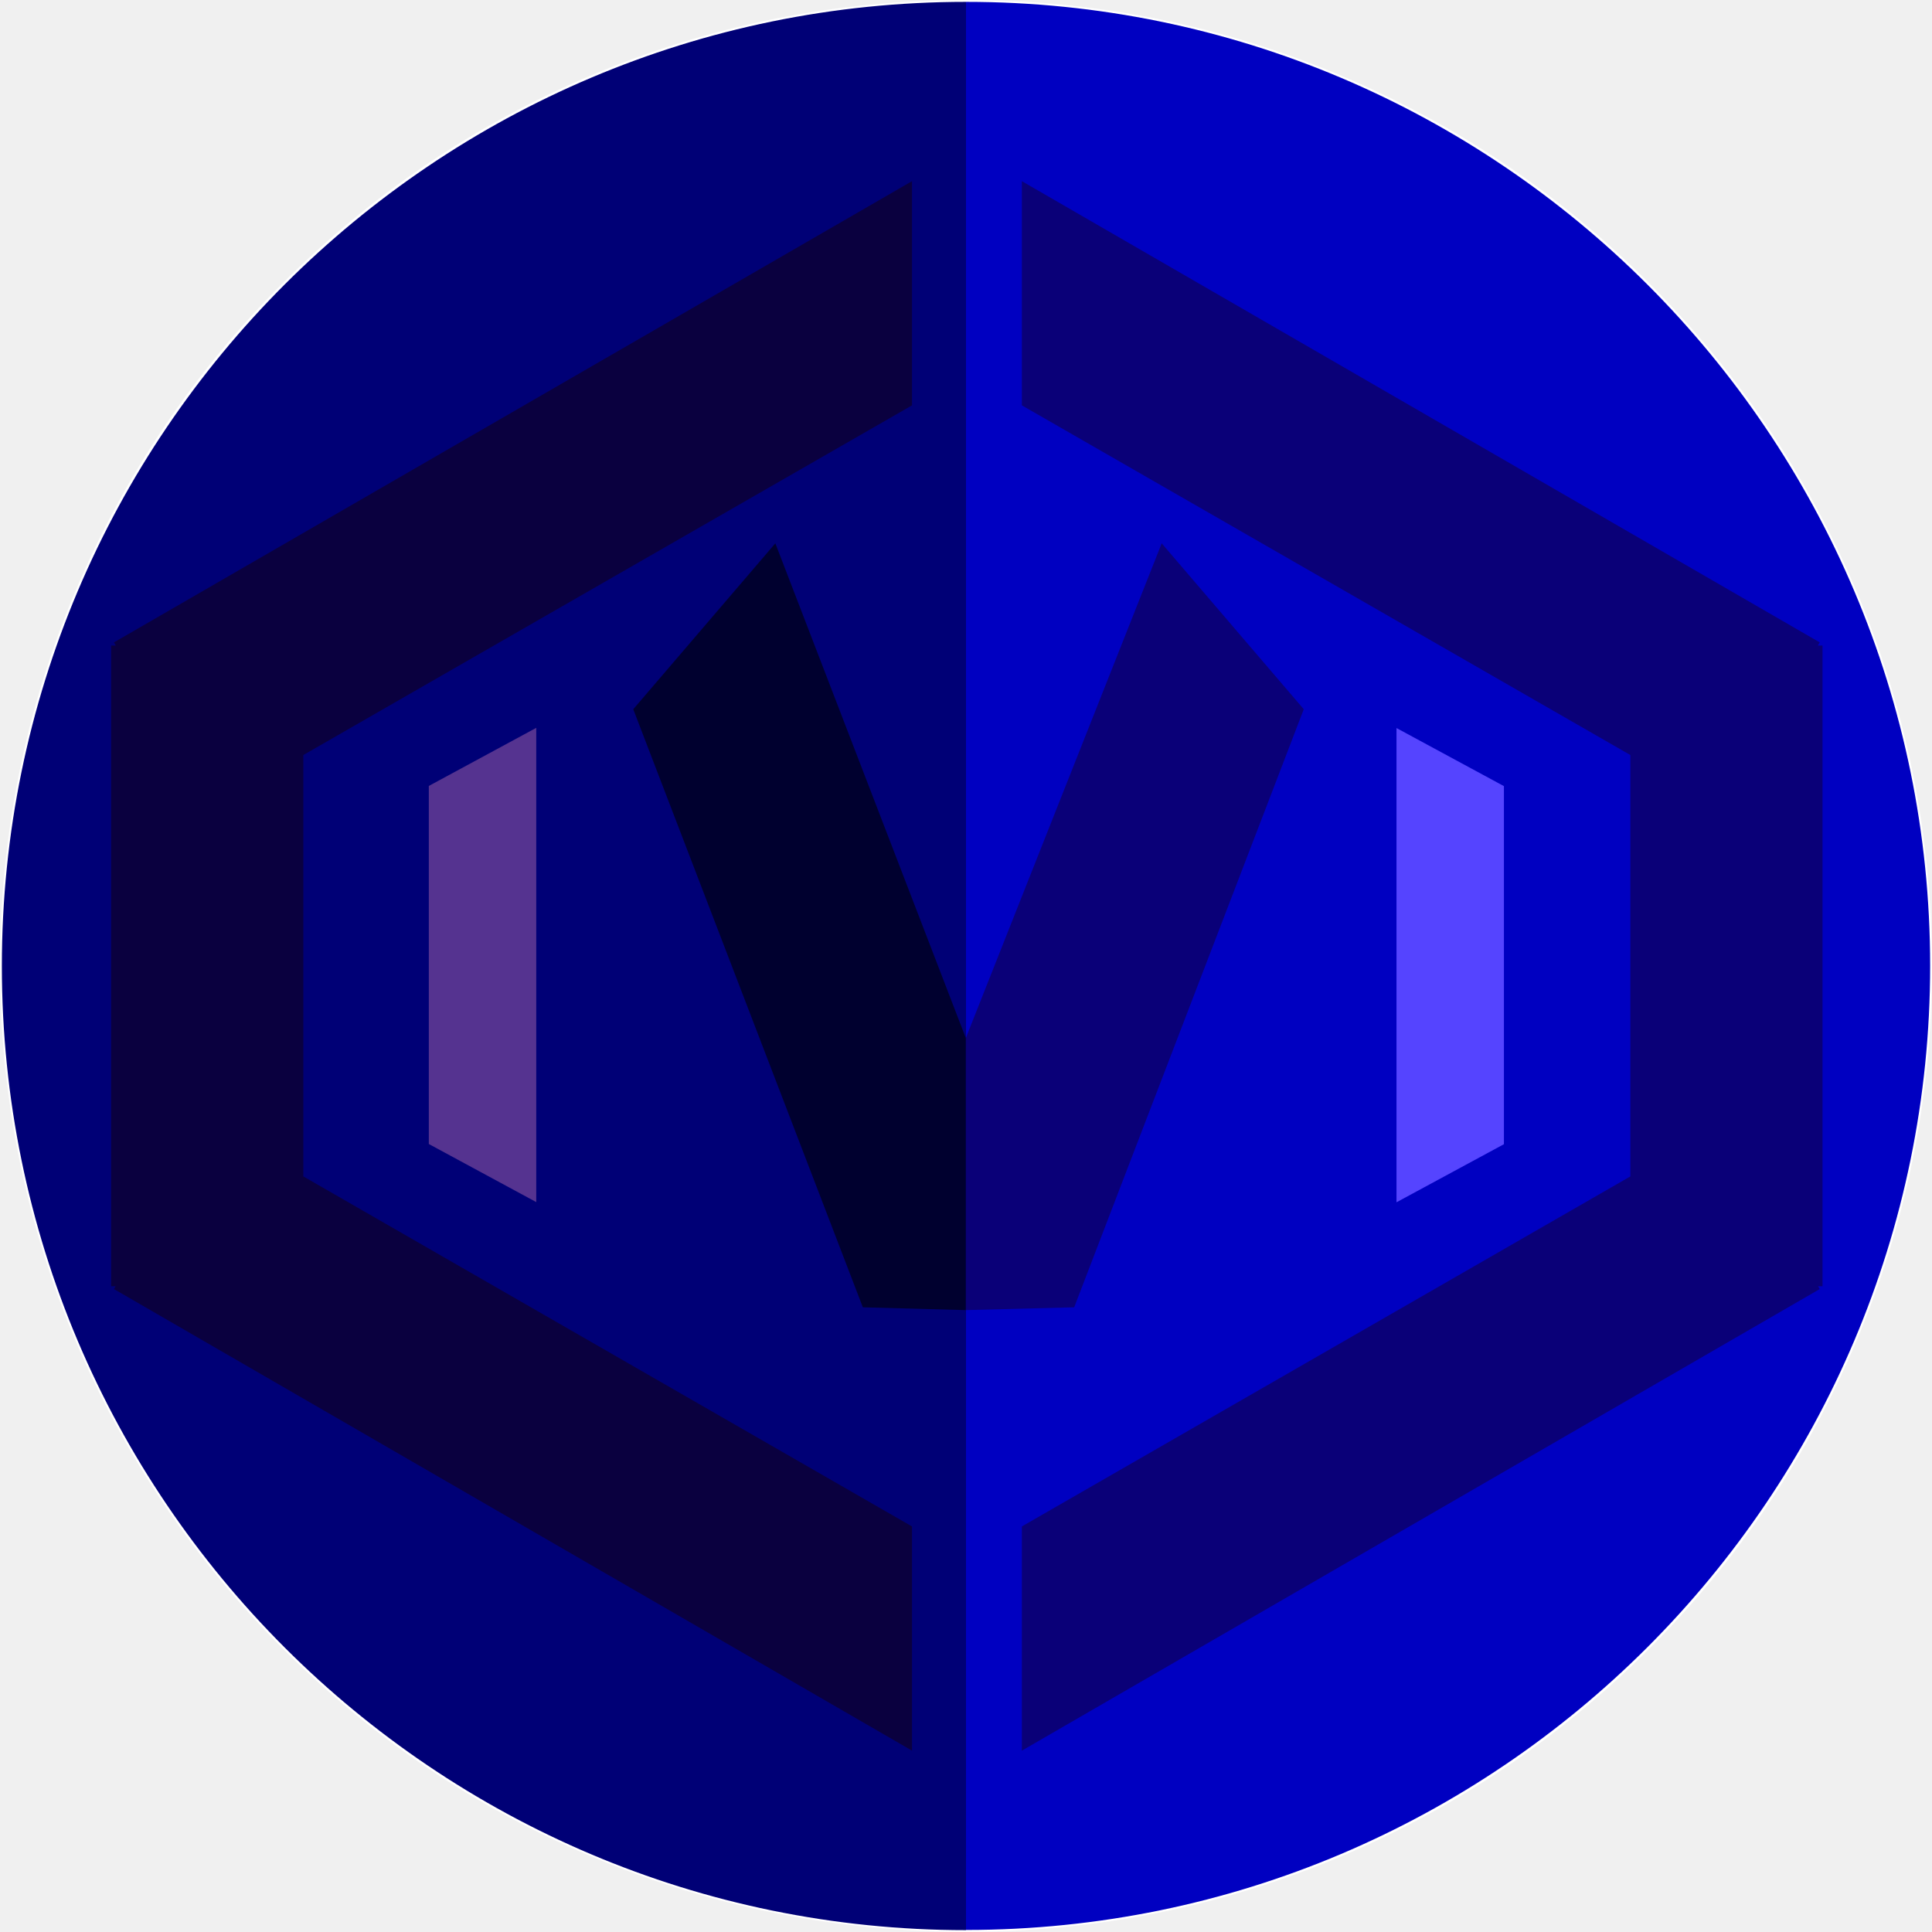
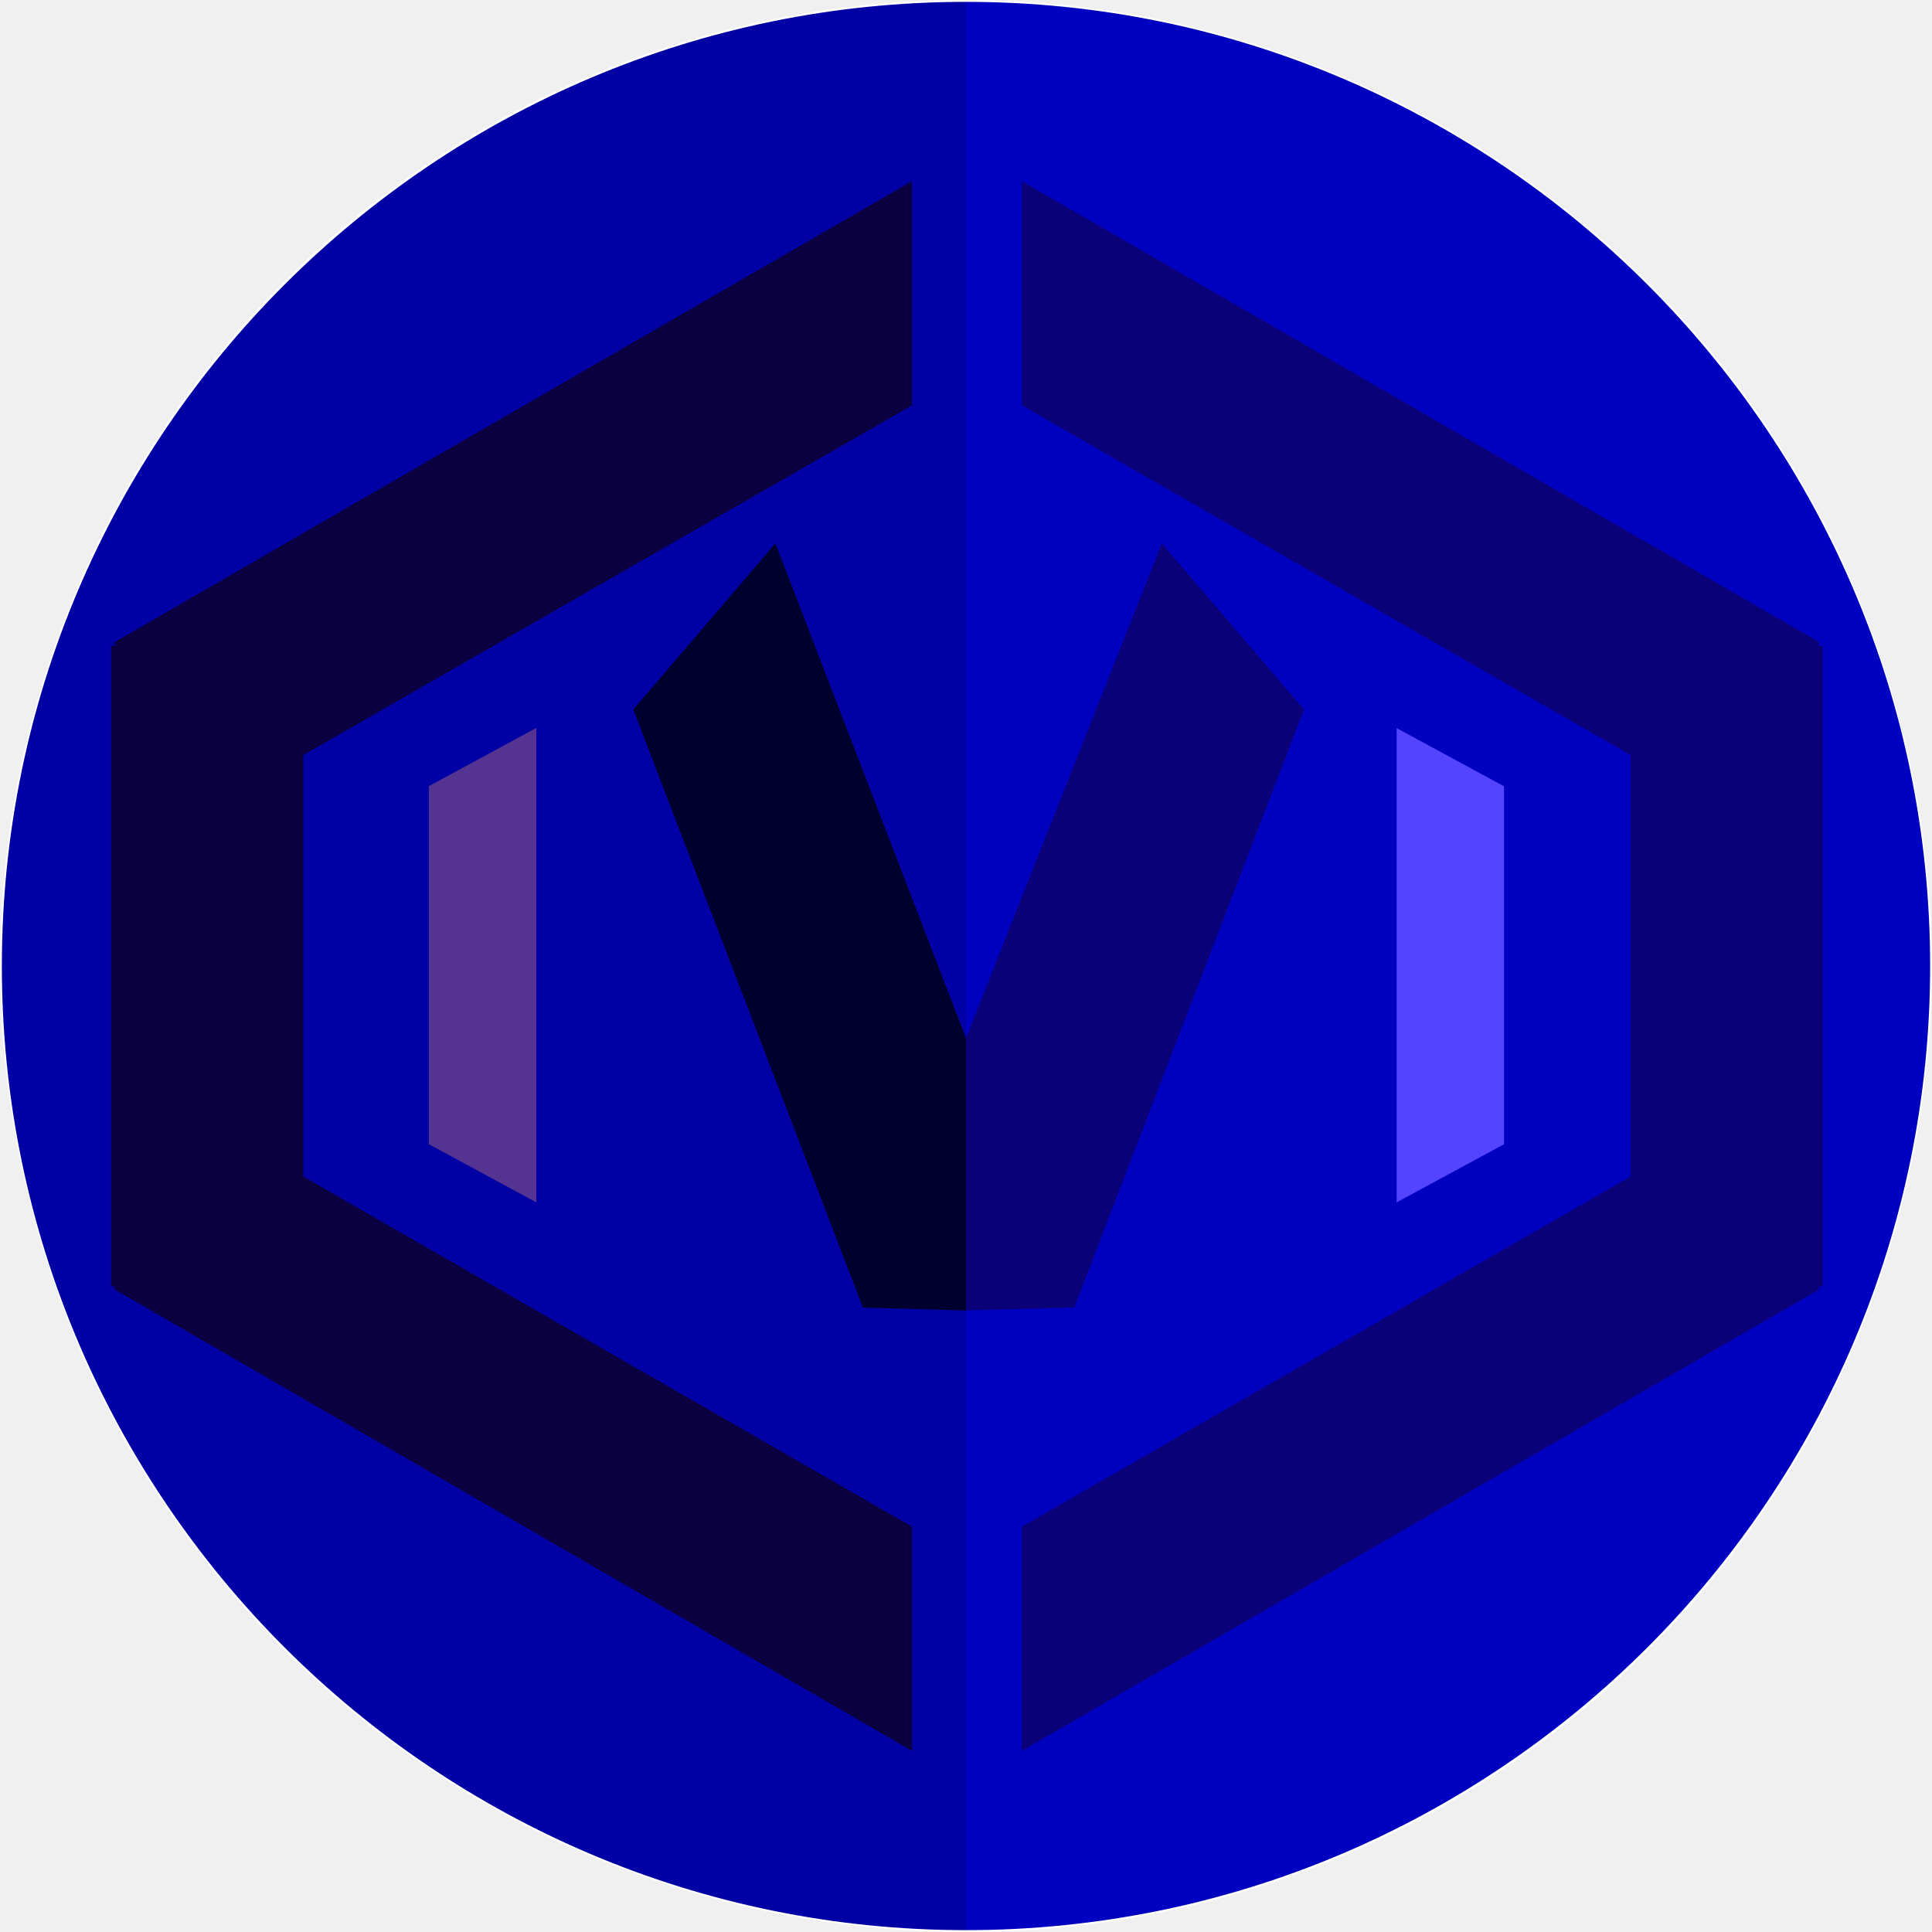
- <svg xmlns="http://www.w3.org/2000/svg" version="1.1" id="Calque_1" x="0px" y="0px" viewBox="0 0 1037.6 1037.5" style="enable-background:new 0 0 1037.6 1037.5;" xml:space="preserve">
-   <style type="text/css">
- 	.st0{display:none;}
- 	.st1{fill:#000076;}
- 	.st2{fill:#FFFFFF;}
- 	.st3{fill:#0000C1;}
- 	.st4{fill:#0A003F;}
- 	.st5{fill:#0A0078;}
- 	.st6{fill:#00002F;}
- 	.st7{fill:#553390;}
- 	.st8{fill:#5544FF;}
- </style>
-   <g id="reperes" class="st0">
- </g>
-   <g id="reperes_centre_1_" class="st0">
- </g>
-   <g id="tracé">
-     <g>
-       <path class="st1" d="M518.8,1037C232.6,1037,0.5,805,0.5,518.7S232.5,0.4,518.8,0.4" />
-       <path class="st2" d="M518.8,1037.5c-70,0-138-13.7-201.9-40.8c-61.8-26.1-117.3-63.5-164.9-111.2c-47.6-47.6-85-103.1-111.2-164.9    C13.7,656.6,0,588.7,0,518.7s13.7-138,40.8-201.9C66.9,255,104.3,199.5,152,151.9c47.6-47.6,103.1-85,164.9-111.2    C380.8,13.7,448.7,0,518.8,0v1C233.3,1,1,233.3,1,518.8s232.3,517.8,517.8,517.8V1037.5z" />
-     </g>
-     <g>
-       <path class="st3" d="M518.8,0.5c286.2,0,518.3,232,518.3,518.3S805,1037,518.8,1037" />
-       <path class="st2" d="M518.8,1037.5v-1c285.5,0,517.8-232.3,517.8-517.8S804.2,1,518.8,1V0c70,0,138,13.7,201.9,40.8    C782.5,66.9,838,104.3,885.6,152c47.6,47.6,85,103.1,111.2,164.9c27.1,64,40.8,131.9,40.8,201.9s-13.7,138-40.8,201.9    c-26.1,61.8-63.5,117.3-111.2,164.9c-47.6,47.6-103.1,85-164.9,111.2C656.7,1023.8,588.8,1037.5,518.8,1037.5z" />
-     </g>
-     <polygon class="st4" points="162.9,405.5 489.8,217.7 489.8,97.3 61.2,345 62.2,346.7 59.7,346.7 59.7,690.8 62.1,690.8    61.2,692.3 489.8,940.2 489.8,819.8 162.9,631.8  " />
-     <path class="st5" d="M700.2,380.9c-3.6,9.5-10.4,27-14,36.5c-38.5,100.2-70.8,184.4-109.3,284.7l-58.2,1.5V557.5l105.2-265.7   L700.2,380.9z" />
-     <path class="st6" d="M340.1,380.9c3.6,9.5,10.4,27,14,36.5c38.5,100.2,70.8,184.4,109.3,284.7l55.3,1.5V557.5L416.4,291.8   L340.1,380.9z" />
-     <path class="st7" d="M230.3,422.1c0,5.7,0,16.2,0,21.9c0,60,0,110.4,0,170.4l57.7,31.2V390.9L230.3,422.1z" />
-     <path class="st8" d="M807.7,422.2c0,5.7,0,16.2,0,21.9c0,60,0,110.4,0,170.4L750,645.7V391L807.7,422.2z" />
-     <polygon class="st5" points="875.6,405.5 548.8,217.7 548.8,97.3 977.3,345 976.3,346.7 978.8,346.7 978.8,690.8 976.4,690.8    977.3,692.3 548.8,940.2 548.8,819.8 875.6,631.8  " />
-   </g>
+ <svg xmlns="http://www.w3.org/2000/svg" id="tracé" viewBox="0 0 1037.5 1037.5">
+   <defs>
+     <style>.cls-1{fill:#0000a4;}.cls-2{fill:#fff;}.cls-3{fill:#0000c1;}.cls-4{fill:#0a003f;}.cls-5{fill:#0a0078;}.cls-6{fill:#00002f;}.cls-7{fill:#553390;}.cls-8{fill:#54f;}</style>
+   </defs>
+   <path class="cls-1" d="M959.75,1059C673.53,1059,441.5,827,441.5,540.75S673.53,22.5,959.75,22.5" transform="translate(-441 -22)" />
+   <path class="cls-2" d="M959.75,1059.5A518.88,518.88,0,0,1,757.83,62.77,515.49,515.49,0,0,1,959.75,22v1C674.26,23,442,255.26,442,540.75S674.26,1058.5,959.75,1058.5Z" transform="translate(-441 -22)" />
+   <path class="cls-3" d="M959.75,22.5C1246,22.5,1478,254.53,1478,540.75S1246,1059,959.75,1059" transform="translate(-441 -22)" />
+   <path class="cls-2" d="M959.75,1059.5v-1c285.49,0,517.75-232.26,517.75-517.75S1245.24,23,959.75,23V22a518.88,518.88,0,0,1,201.92,996.73A515.49,515.49,0,0,1,959.75,1059.5Z" transform="translate(-441 -22)" />
+   <polygon class="cls-4" points="162.89 405.51 489.75 217.69 489.75 97.27 61.21 345.03 62.19 346.72 59.67 346.72 59.67 690.78 62.07 690.78 61.21 692.26 489.75 940.23 489.75 819.81 162.89 631.78 162.89 405.51" />
+   <path class="cls-5" d="M1141.25,403l-14,36.55L1017.92,724.15l-58.17,1.54V579.46l105.18-265.71Z" transform="translate(-441 -22)" />
+   <path class="cls-6" d="M781.09,403l14,36.55,109.3,284.65,55.33,1.54V579.46L857.41,313.75Z" transform="translate(-441 -22)" />
+   <path class="cls-7" d="M671.31,444.15v192.3L729,667.69V412.9Z" transform="translate(-441 -22)" />
+   <path class="cls-8" d="M1248.67,444.24V636.46L1191,667.69V413Z" transform="translate(-441 -22)" />
+   <polygon class="cls-5" points="875.61 405.51 548.75 217.69 548.75 97.27 977.29 345.03 976.32 346.72 978.83 346.72 978.83 690.78 976.43 690.78 977.29 692.26 548.75 940.23 548.75 819.81 875.61 631.78 875.61 405.51" />
</svg>
